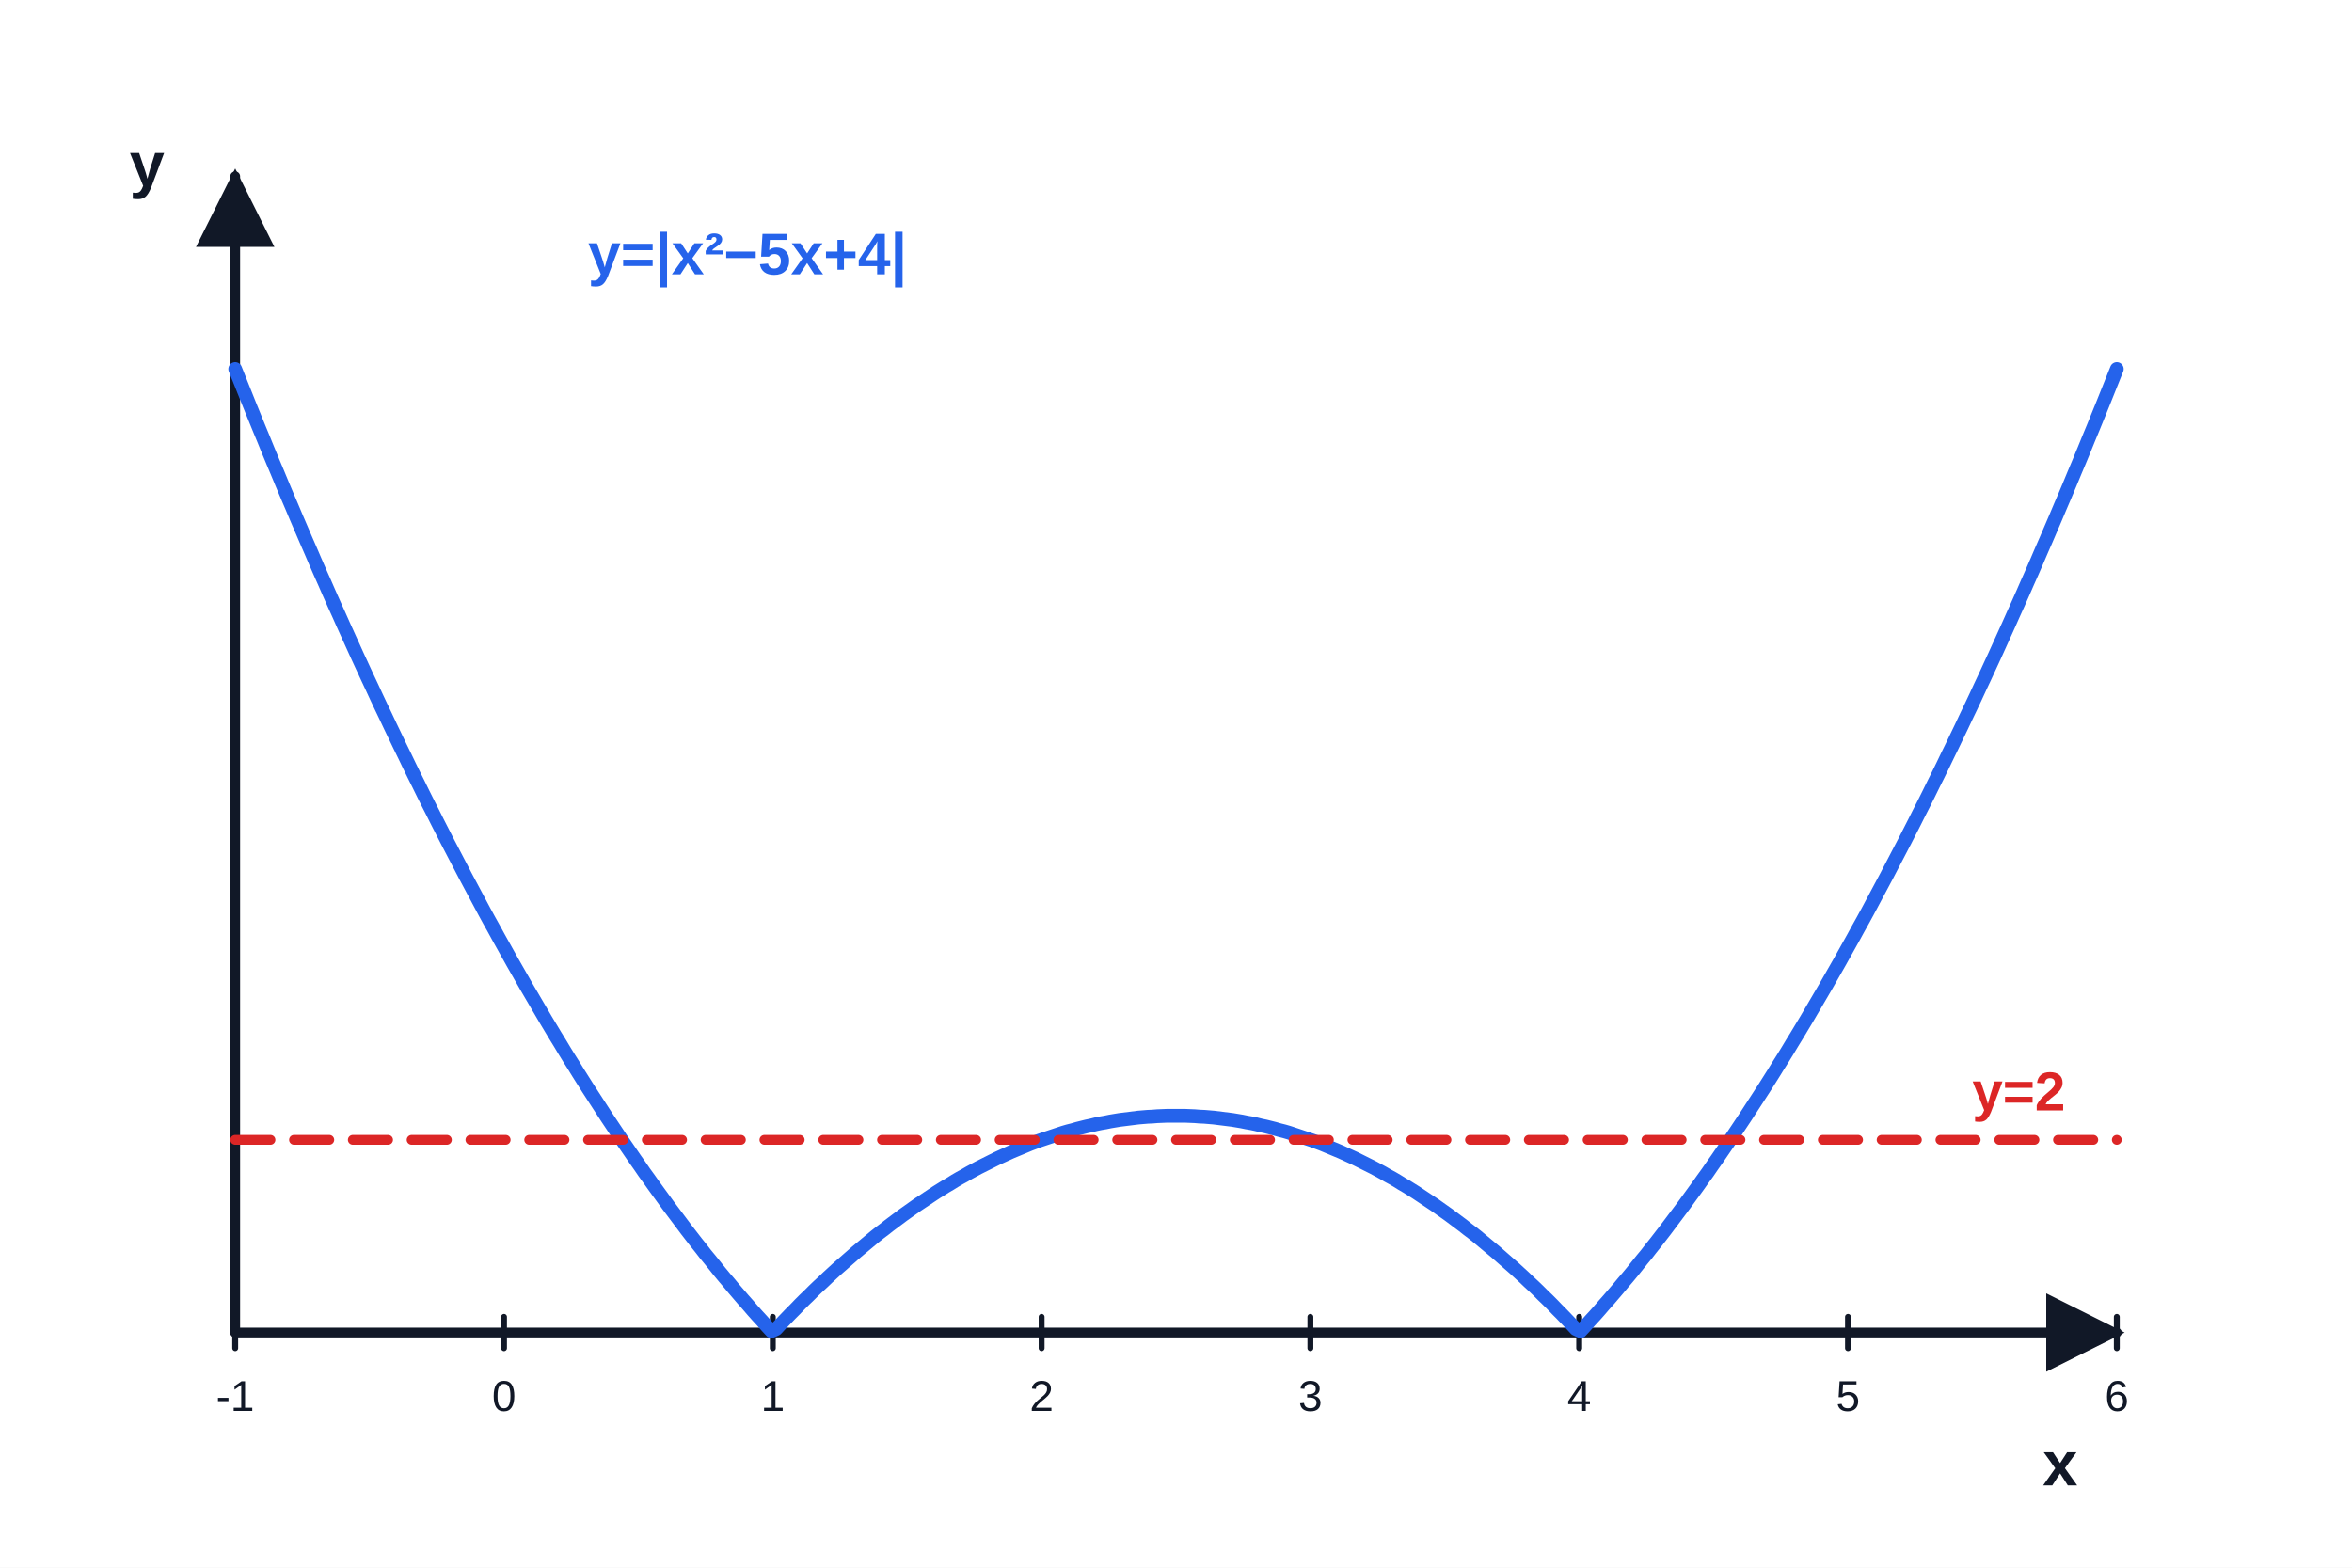
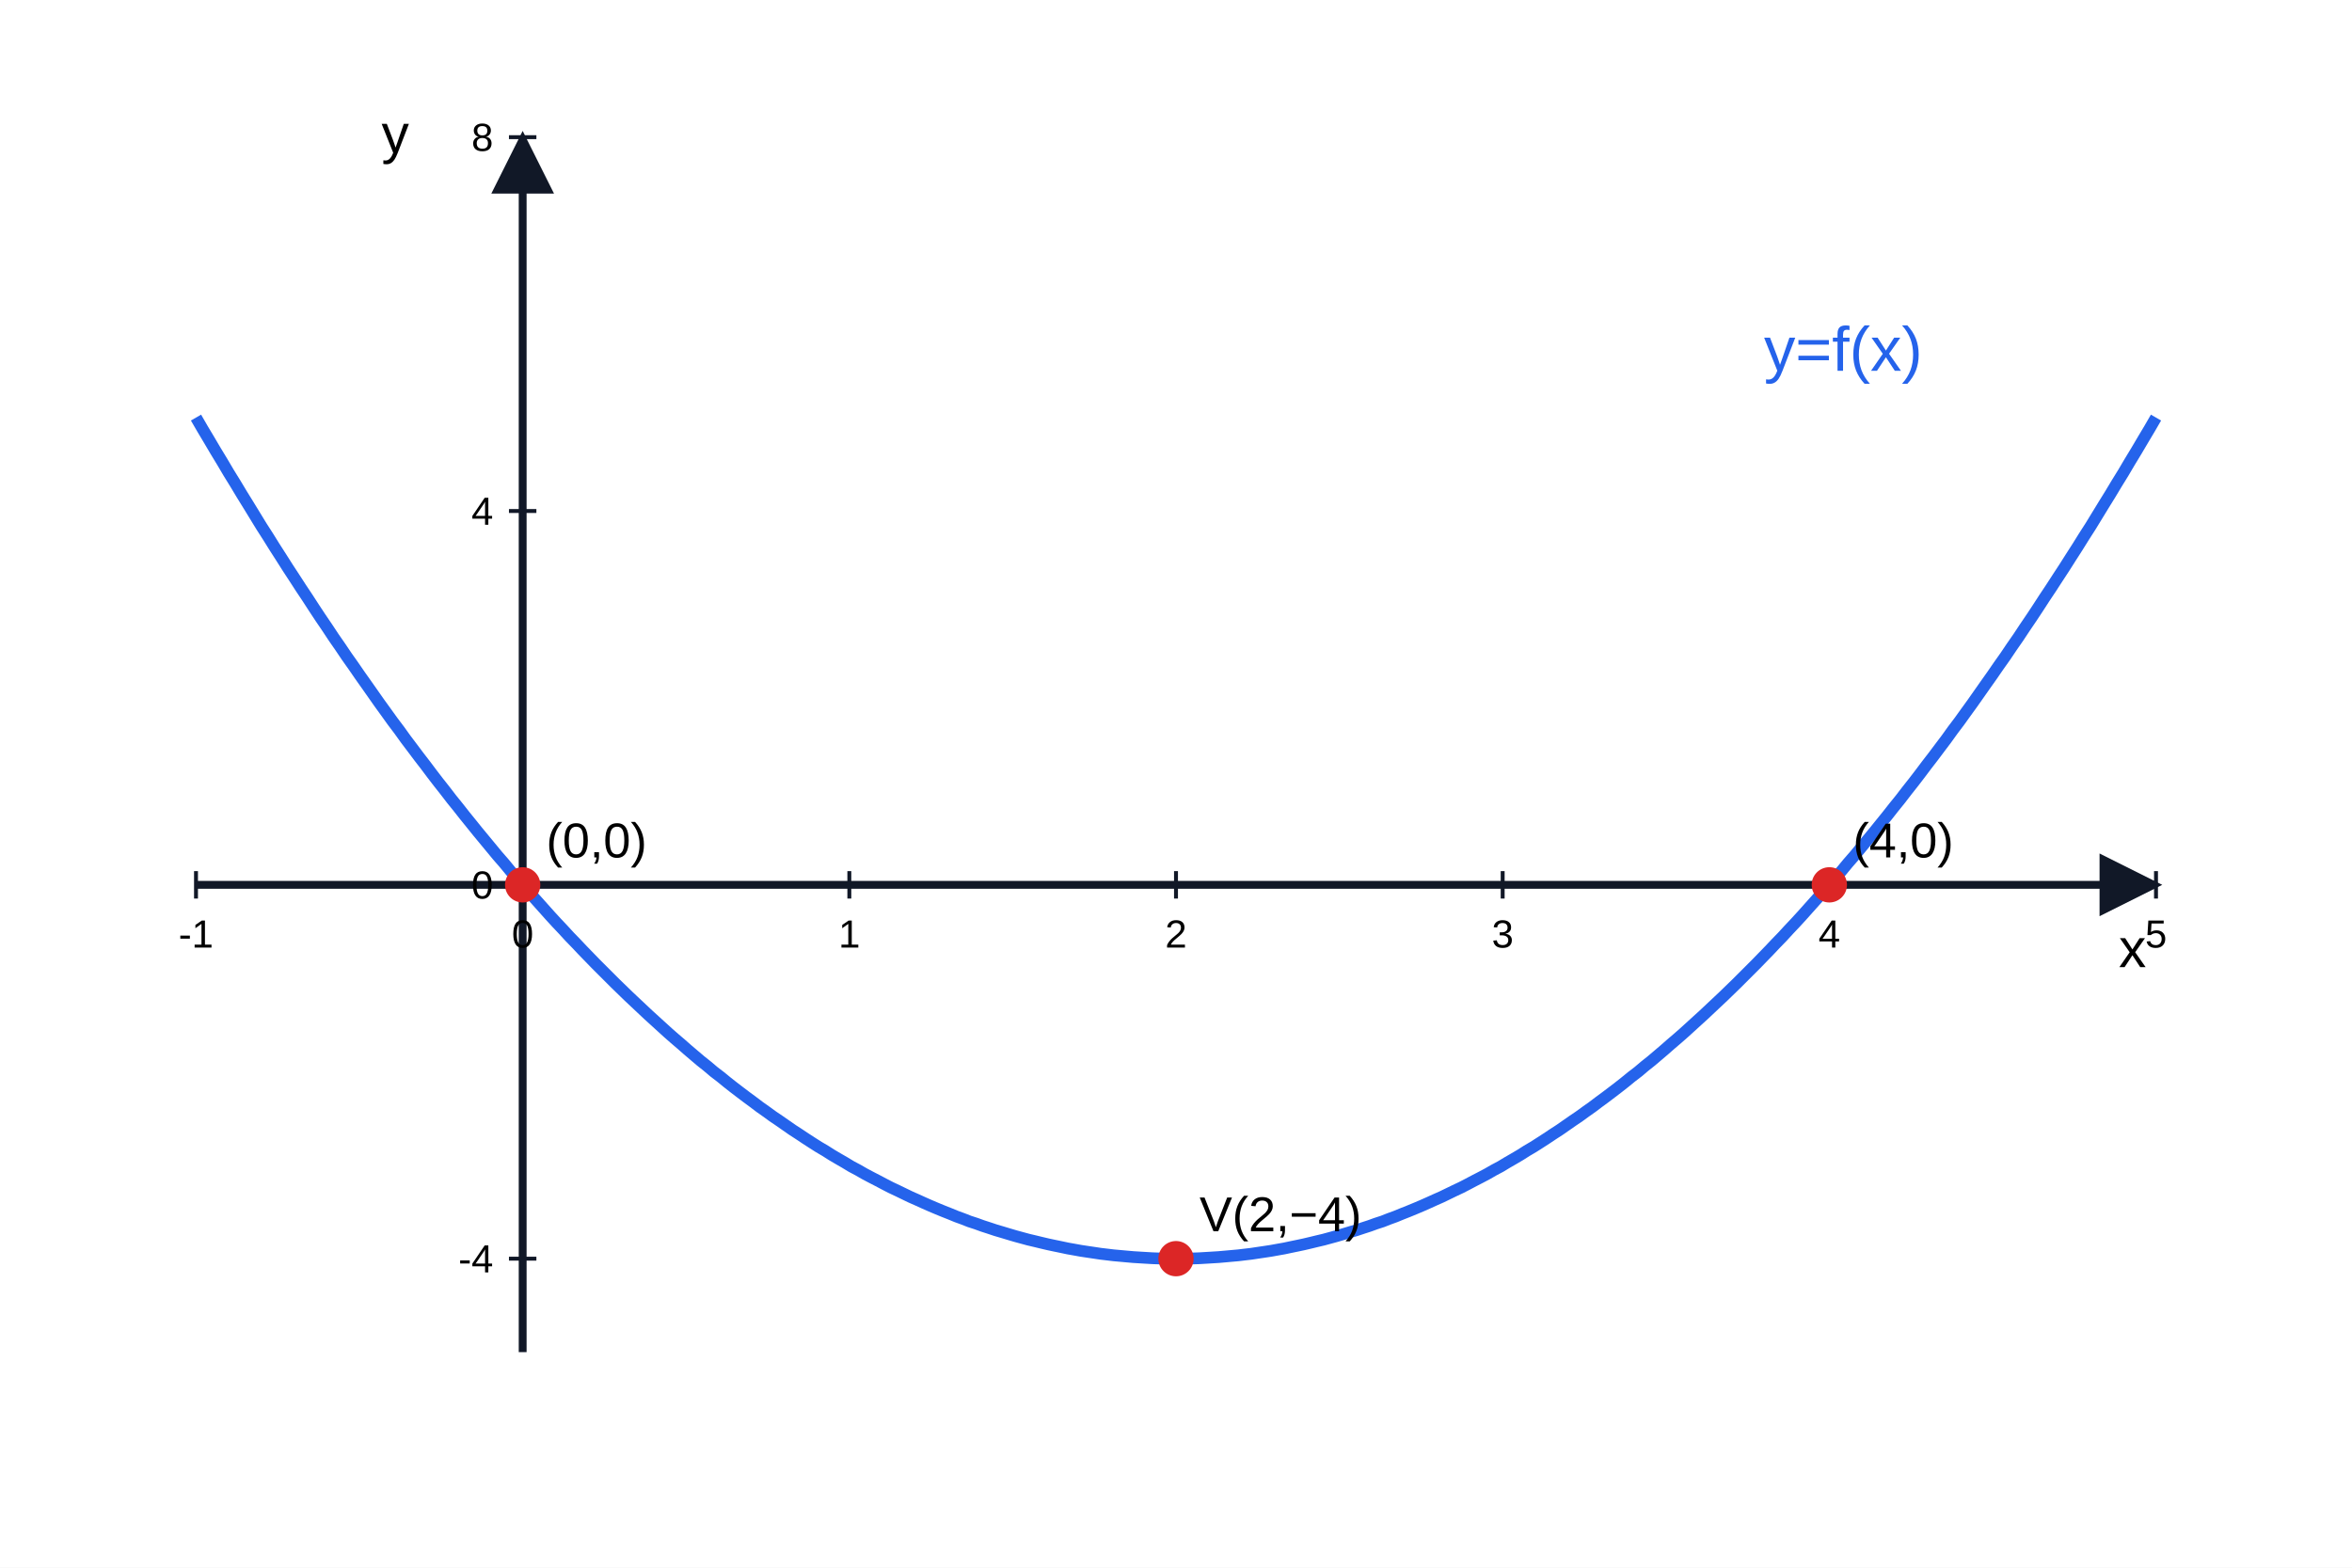
- <svg xmlns="http://www.w3.org/2000/svg" width="1200" height="800" viewBox="0 0 1200 800" role="img">
+ <svg xmlns="http://www.w3.org/2000/svg" width="1200" height="800" viewBox="0 0 1200 800">
  <rect width="1200" height="800" fill="#ffffff" />
  <defs>
-     <marker id="arrow" viewBox="0 0 10 10" refX="9" refY="5" markerWidth="8" markerHeight="8" orient="auto-start-reverse">
-       <path d="M 0 0 L 10 5 L 0 10 z" fill="#111827" />
-     </marker>
-     <marker id="arrowBlue" viewBox="0 0 10 10" refX="9" refY="5" markerWidth="8" markerHeight="8" orient="auto-start-reverse">
-       <path d="M 0 0 L 10 5 L 0 10 z" fill="#2563eb" />
-     </marker>
-     <marker id="arrowRed" viewBox="0 0 10 10" refX="9" refY="5" markerWidth="8" markerHeight="8" orient="auto-start-reverse">
-       <path d="M 0 0 L 10 5 L 0 10 z" fill="#dc2626" />
+     <marker id="arrow" viewBox="0 0 10 10" refX="9" refY="5" markerWidth="8" markerHeight="8" orient="auto">
+       <path d="M0 0 L10 5 L0 10 z" fill="#111827" />
    </marker>
  </defs>
-   <line x1="120" y1="680" x2="1080" y2="680" stroke="#111827" stroke-width="5" stroke-linecap="round" marker-end="url(#arrow)" opacity="1" />
-   <line x1="120" y1="680" x2="120" y2="90" stroke="#111827" stroke-width="5" stroke-linecap="round" marker-end="url(#arrow)" opacity="1" />
-   <text x="1060" y="758" text-anchor="end" font-family="Arial,DejaVu Sans,sans-serif" font-size="32" font-weight="600" fill="#111827" style="">x</text>
-   <text x="75" y="95" text-anchor="middle" font-family="Arial,DejaVu Sans,sans-serif" font-size="32" font-weight="600" fill="#111827" style="">y</text>
-   <line x1="120.0" y1="672" x2="120.0" y2="688" stroke="#111827" stroke-width="3" stroke-linecap="round" opacity="1" />
-   <text x="120.0" y="720" text-anchor="middle" font-family="Arial,DejaVu Sans,sans-serif" font-size="22" font-weight="500" fill="#111827" style="">-1</text>
-   <line x1="257.143" y1="672" x2="257.143" y2="688" stroke="#111827" stroke-width="3" stroke-linecap="round" opacity="1" />
-   <text x="257.143" y="720" text-anchor="middle" font-family="Arial,DejaVu Sans,sans-serif" font-size="22" font-weight="500" fill="#111827" style="">0</text>
-   <line x1="394.286" y1="672" x2="394.286" y2="688" stroke="#111827" stroke-width="3" stroke-linecap="round" opacity="1" />
-   <text x="394.286" y="720" text-anchor="middle" font-family="Arial,DejaVu Sans,sans-serif" font-size="22" font-weight="500" fill="#111827" style="">1</text>
-   <line x1="531.429" y1="672" x2="531.429" y2="688" stroke="#111827" stroke-width="3" stroke-linecap="round" opacity="1" />
-   <text x="531.429" y="720" text-anchor="middle" font-family="Arial,DejaVu Sans,sans-serif" font-size="22" font-weight="500" fill="#111827" style="">2</text>
-   <line x1="668.571" y1="672" x2="668.571" y2="688" stroke="#111827" stroke-width="3" stroke-linecap="round" opacity="1" />
-   <text x="668.571" y="720" text-anchor="middle" font-family="Arial,DejaVu Sans,sans-serif" font-size="22" font-weight="500" fill="#111827" style="">3</text>
-   <line x1="805.714" y1="672" x2="805.714" y2="688" stroke="#111827" stroke-width="3" stroke-linecap="round" opacity="1" />
-   <text x="805.714" y="720" text-anchor="middle" font-family="Arial,DejaVu Sans,sans-serif" font-size="22" font-weight="500" fill="#111827" style="">4</text>
-   <line x1="942.857" y1="672" x2="942.857" y2="688" stroke="#111827" stroke-width="3" stroke-linecap="round" opacity="1" />
-   <text x="942.857" y="720" text-anchor="middle" font-family="Arial,DejaVu Sans,sans-serif" font-size="22" font-weight="500" fill="#111827" style="">5</text>
-   <line x1="1080.0" y1="672" x2="1080.0" y2="688" stroke="#111827" stroke-width="3" stroke-linecap="round" opacity="1" />
-   <text x="1080.0" y="720" text-anchor="middle" font-family="Arial,DejaVu Sans,sans-serif" font-size="22" font-weight="500" fill="#111827" style="">6</text>
-   <polyline points="120.0,188.3 122.4,194.3 124.8,200.3 127.2,206.3 129.6,212.2 132.0,218.1 134.4,223.9 136.8,229.8 139.2,235.6 141.6,241.3 144.0,247.1 146.4,252.8 148.8,258.4 151.2,264.1 153.6,269.7 156.0,275.3 158.4,280.8 160.8,286.4 163.2,291.9 165.6,297.3 168.0,302.8 170.4,308.2 172.8,313.5 175.2,318.9 177.6,324.2 180.0,329.5 182.4,334.8 184.8,340.0 187.2,345.2 189.6,350.3 192.0,355.5 194.4,360.6 196.8,365.6 199.2,370.7 201.6,375.7 204.0,380.7 206.4,385.6 208.8,390.6 211.2,395.5 213.6,400.3 216.0,405.2 218.4,410.0 220.8,414.7 223.2,419.5 225.6,424.2 228.0,428.9 230.4,433.5 232.8,438.1 235.2,442.7 237.6,447.3 240.0,451.8 242.4,456.3 244.8,460.8 247.2,465.3 249.6,469.7 252.0,474.0 254.4,478.4 256.8,482.7 259.2,487.0 261.6,491.3 264.0,495.5 266.4,499.7 268.8,503.9 271.2,508.0 273.6,512.1 276.0,516.2 278.4,520.3 280.8,524.3 283.2,528.3 285.6,532.2 288.0,536.2 290.4,540.1 292.8,543.9 295.2,547.8 297.6,551.6 300.0,555.4 302.4,559.1 304.8,562.8 307.2,566.5 309.6,570.2 312.0,573.8 314.4,577.4 316.8,581.0 319.2,584.5 321.6,588.0 324.0,591.5 326.4,594.9 328.8,598.4 331.2,601.7 333.6,605.1 336.0,608.4 338.4,611.7 340.8,615.0 343.2,618.2 345.6,621.4 348.0,624.6 350.4,627.8 352.8,630.9 355.2,634.0 357.6,637.0 360.0,640.1 362.4,643.0 364.8,646.0 367.2,649.0 369.6,651.9 372.0,654.7 374.4,657.6 376.8,660.4 379.2,663.2 381.6,665.9 384.0,668.7 386.4,671.4 388.8,674.0 391.2,676.7 393.6,679.3 396.0,678.2 398.4,675.6 400.8,673.1 403.2,670.6 405.6,668.2 408.0,665.7 410.4,663.3 412.8,661.0 415.2,658.6 417.6,656.3 420.0,654.1 422.4,651.8 424.8,649.6 427.2,647.4 429.6,645.3 432.0,643.2 434.4,641.1 436.8,639.0 439.2,637.0 441.6,635.0 444.0,633.0 446.4,631.0 448.8,629.1 451.2,627.3 453.6,625.4 456.0,623.6 458.4,621.8 460.8,620.0 463.2,618.3 465.6,616.6 468.0,614.9 470.4,613.3 472.8,611.7 475.2,610.1 477.6,608.5 480.0,607.0 482.4,605.5 484.8,604.1 487.2,602.6 489.6,601.2 492.0,599.9 494.4,598.5 496.8,597.2 499.2,595.9 501.6,594.7 504.0,593.5 506.4,592.3 508.8,591.1 511.2,590.0 513.6,588.9 516.0,587.8 518.4,586.8 520.8,585.8 523.2,584.8 525.6,583.8 528.0,582.9 530.4,582.0 532.8,581.2 535.2,580.4 537.6,579.6 540.0,578.8 542.4,578.0 544.8,577.3 547.2,576.7 549.6,576.0 552.0,575.4 554.4,574.8 556.8,574.3 559.2,573.7 561.6,573.2 564.0,572.8 566.4,572.3 568.8,571.9 571.2,571.5 573.6,571.2 576.0,570.9 578.4,570.6 580.8,570.3 583.2,570.1 585.6,569.9 588.0,569.8 590.4,569.6 592.8,569.5 595.2,569.4 597.6,569.4 600.0,569.4 602.4,569.4 604.8,569.4 607.2,569.5 609.6,569.6 612.0,569.8 614.4,569.9 616.8,570.1 619.2,570.3 621.6,570.6 624.0,570.9 626.4,571.2 628.8,571.5 631.2,571.9 633.6,572.3 636.0,572.8 638.4,573.2 640.8,573.7 643.2,574.3 645.6,574.8 648.0,575.4 650.4,576.0 652.8,576.7 655.2,577.3 657.6,578.0 660.0,578.8 662.4,579.6 664.8,580.4 667.2,581.2 669.6,582.0 672.0,582.9 674.4,583.8 676.8,584.8 679.2,585.8 681.6,586.8 684.0,587.8 686.4,588.9 688.8,590.0 691.2,591.1 693.6,592.3 696.0,593.5 698.4,594.7 700.8,595.9 703.2,597.2 705.6,598.5 708.0,599.9 710.4,601.2 712.8,602.6 715.2,604.1 717.6,605.5 720.0,607.0 722.4,608.5 724.8,610.1 727.2,611.7 729.6,613.3 732.0,614.9 734.4,616.6 736.8,618.3 739.2,620.0 741.6,621.8 744.0,623.6 746.4,625.4 748.8,627.3 751.2,629.1 753.6,631.0 756.0,633.0 758.4,635.0 760.8,637.0 763.2,639.0 765.6,641.1 768.0,643.2 770.4,645.3 772.8,647.4 775.2,649.6 777.6,651.8 780.0,654.1 782.4,656.3 784.8,658.6 787.2,661.0 789.6,663.3 792.0,665.7 794.4,668.2 796.8,670.6 799.2,673.1 801.6,675.6 804.0,678.2 806.4,679.3 808.8,676.7 811.2,674.0 813.6,671.4 816.0,668.7 818.4,665.9 820.8,663.2 823.2,660.4 825.6,657.6 828.0,654.7 830.4,651.9 832.8,649.0 835.2,646.0 837.6,643.0 840.0,640.1 842.4,637.0 844.8,634.0 847.2,630.9 849.6,627.8 852.0,624.6 854.4,621.4 856.8,618.2 859.2,615.0 861.6,611.7 864.0,608.4 866.4,605.1 868.8,601.7 871.2,598.4 873.6,594.9 876.0,591.5 878.4,588.0 880.8,584.5 883.2,581.0 885.6,577.4 888.0,573.8 890.4,570.2 892.8,566.5 895.2,562.8 897.6,559.1 900.0,555.4 902.4,551.6 904.8,547.8 907.2,543.9 909.6,540.1 912.0,536.2 914.4,532.2 916.8,528.3 919.2,524.3 921.6,520.3 924.0,516.2 926.4,512.1 928.8,508.0 931.2,503.9 933.6,499.7 936.0,495.5 938.4,491.3 940.8,487.0 943.2,482.7 945.6,478.4 948.0,474.0 950.4,469.7 952.8,465.3 955.2,460.8 957.6,456.3 960.0,451.8 962.4,447.3 964.8,442.7 967.2,438.1 969.6,433.5 972.0,428.9 974.4,424.2 976.8,419.5 979.2,414.7 981.6,410.0 984.0,405.2 986.4,400.3 988.8,395.5 991.2,390.6 993.6,385.6 996.0,380.7 998.4,375.7 1000.8,370.7 1003.2,365.6 1005.6,360.6 1008.0,355.5 1010.4,350.3 1012.8,345.2 1015.2,340.0 1017.6,334.8 1020.0,329.5 1022.4,324.2 1024.8,318.9 1027.2,313.5 1029.6,308.2 1032.0,302.8 1034.4,297.3 1036.8,291.9 1039.2,286.4 1041.6,280.8 1044.0,275.3 1046.4,269.7 1048.8,264.1 1051.2,258.4 1053.6,252.8 1056.0,247.1 1058.4,241.3 1060.8,235.6 1063.2,229.8 1065.6,223.9 1068.0,218.1 1070.4,212.2 1072.8,206.3 1075.2,200.3 1077.6,194.3 1080.0,188.3" fill="none" stroke="#2563eb" stroke-width="7" stroke-linecap="round" stroke-linejoin="round" opacity="1" />
-   <line x1="120" y1="581.667" x2="1080" y2="581.667" stroke="#dc2626" stroke-width="5" stroke-linecap="round" stroke-dasharray="18 12" opacity="1" />
-   <text x="1030" y="566.667" text-anchor="middle" font-family="Arial,DejaVu Sans,sans-serif" font-size="28" font-weight="600" fill="#dc2626" style="">y=2</text>
-   <text x="300" y="140" text-anchor="start" font-family="Arial,DejaVu Sans,sans-serif" font-size="30" font-weight="600" fill="#2563eb" style="">y=|x²−5x+4|</text>
+   <line x1="100" y1="451.538" x2="1100" y2="451.538" stroke="#111827" stroke-width="4" marker-end="url(#arrow)" />
+   <line x1="266.667" y1="690" x2="266.667" y2="70" stroke="#111827" stroke-width="4" marker-end="url(#arrow)" />
+   <text x="1095" y="493.538" text-anchor="end" font-family="Arial,DejaVu Sans,sans-serif" font-size="28">x</text>
+   <text x="201.667" y="78" text-anchor="middle" font-family="Arial,DejaVu Sans,sans-serif" font-size="28">y</text>
+   <line x1="100.0" y1="444.538" x2="100.0" y2="458.538" stroke="#111827" stroke-width="2" />
+   <text x="100.0" y="483.538" text-anchor="middle" font-family="Arial,DejaVu Sans,sans-serif" font-size="20">-1</text>
+   <line x1="266.667" y1="444.538" x2="266.667" y2="458.538" stroke="#111827" stroke-width="2" />
+   <text x="266.667" y="483.538" text-anchor="middle" font-family="Arial,DejaVu Sans,sans-serif" font-size="20">0</text>
+   <line x1="433.333" y1="444.538" x2="433.333" y2="458.538" stroke="#111827" stroke-width="2" />
+   <text x="433.333" y="483.538" text-anchor="middle" font-family="Arial,DejaVu Sans,sans-serif" font-size="20">1</text>
+   <line x1="600.0" y1="444.538" x2="600.0" y2="458.538" stroke="#111827" stroke-width="2" />
+   <text x="600.0" y="483.538" text-anchor="middle" font-family="Arial,DejaVu Sans,sans-serif" font-size="20">2</text>
+   <line x1="766.667" y1="444.538" x2="766.667" y2="458.538" stroke="#111827" stroke-width="2" />
+   <text x="766.667" y="483.538" text-anchor="middle" font-family="Arial,DejaVu Sans,sans-serif" font-size="20">3</text>
+   <line x1="933.333" y1="444.538" x2="933.333" y2="458.538" stroke="#111827" stroke-width="2" />
+   <text x="933.333" y="483.538" text-anchor="middle" font-family="Arial,DejaVu Sans,sans-serif" font-size="20">4</text>
+   <line x1="1100.0" y1="444.538" x2="1100.0" y2="458.538" stroke="#111827" stroke-width="2" />
+   <text x="1100.0" y="483.538" text-anchor="middle" font-family="Arial,DejaVu Sans,sans-serif" font-size="20">5</text>
+   <line x1="259.667" y1="642.308" x2="273.667" y2="642.308" stroke="#111827" stroke-width="2" />
+   <text x="251.667" y="649.308" text-anchor="end" font-family="Arial,DejaVu Sans,sans-serif" font-size="20">-4</text>
+   <line x1="259.667" y1="451.538" x2="273.667" y2="451.538" stroke="#111827" stroke-width="2" />
+   <text x="251.667" y="458.538" text-anchor="end" font-family="Arial,DejaVu Sans,sans-serif" font-size="20">0</text>
+   <line x1="259.667" y1="260.769" x2="273.667" y2="260.769" stroke="#111827" stroke-width="2" />
+   <text x="251.667" y="267.769" text-anchor="end" font-family="Arial,DejaVu Sans,sans-serif" font-size="20">4</text>
+   <line x1="259.667" y1="70.0" x2="273.667" y2="70.0" stroke="#111827" stroke-width="2" />
+   <text x="251.667" y="77.0" text-anchor="end" font-family="Arial,DejaVu Sans,sans-serif" font-size="20">8</text>
+   <polyline points="100.0,213.1 103.3,218.8 106.7,224.5 110.0,230.1 113.4,235.7 116.7,241.3 120.1,246.8 123.4,252.3 126.8,257.8 130.1,263.2 133.4,268.6 136.8,273.9 140.1,279.2 143.5,284.5 146.8,289.7 150.2,294.9 153.5,300.0 156.9,305.1 160.2,310.2 163.5,315.2 166.9,320.2 170.2,325.2 173.6,330.1 176.9,335.0 180.3,339.8 183.6,344.6 187.0,349.4 190.3,354.1 193.6,358.8 197.0,363.5 200.3,368.1 203.7,372.6 207.0,377.2 210.4,381.7 213.7,386.1 217.1,390.5 220.4,394.9 223.7,399.2 227.1,403.5 230.4,407.8 233.8,412.0 237.1,416.2 240.5,420.4 243.8,424.5 247.2,428.6 250.5,432.6 253.8,436.6 257.2,440.5 260.5,444.5 263.9,448.3 267.2,452.2 270.6,456.0 273.9,459.7 277.3,463.5 280.6,467.2 283.9,470.8 287.3,474.4 290.6,478.0 294.0,481.5 297.3,485.0 300.7,488.5 304.0,491.9 307.4,495.3 310.7,498.6 314.0,501.9 317.4,505.2 320.7,508.4 324.1,511.6 327.4,514.7 330.8,517.9 334.1,520.9 337.5,524.0 340.8,527.0 344.1,529.9 347.5,532.8 350.8,535.7 354.2,538.6 357.5,541.4 360.9,544.1 364.2,546.9 367.6,549.5 370.9,552.2 374.2,554.8 377.6,557.4 380.9,559.9 384.3,562.4 387.6,564.9 391.0,567.3 394.3,569.7 397.7,572.0 401.0,574.3 404.3,576.6 407.7,578.8 411.0,581.0 414.4,583.2 417.7,585.3 421.1,587.3 424.4,589.4 427.8,591.4 431.1,593.3 434.4,595.3 437.8,597.1 441.1,599.0 444.5,600.8 447.8,602.5 451.2,604.3 454.5,606.0 457.9,607.6 461.2,609.2 464.5,610.8 467.9,612.3 471.2,613.8 474.6,615.3 477.9,616.7 481.3,618.1 484.6,619.4 488.0,620.8 491.3,622.0 494.6,623.3 498.0,624.4 501.3,625.6 504.7,626.7 508.0,627.8 511.4,628.8 514.7,629.8 518.1,630.8 521.4,631.7 524.7,632.6 528.1,633.4 531.4,634.2 534.8,635.0 538.1,635.7 541.5,636.4 544.8,637.1 548.2,637.7 551.5,638.3 554.8,638.8 558.2,639.3 561.5,639.8 564.9,640.2 568.2,640.6 571.6,640.9 574.9,641.2 578.3,641.5 581.6,641.7 584.9,641.9 588.3,642.1 591.6,642.2 595.0,642.3 598.3,642.3 601.7,642.3 605.0,642.3 608.4,642.2 611.7,642.1 615.1,641.9 618.4,641.7 621.7,641.5 625.1,641.2 628.4,640.9 631.8,640.6 635.1,640.2 638.5,639.8 641.8,639.3 645.2,638.8 648.5,638.3 651.8,637.7 655.2,637.1 658.5,636.4 661.9,635.7 665.2,635.0 668.6,634.2 671.9,633.4 675.3,632.6 678.6,631.7 681.9,630.8 685.3,629.8 688.6,628.8 692.0,627.8 695.3,626.7 698.7,625.6 702.0,624.4 705.4,623.3 708.7,622.0 712.0,620.8 715.4,619.4 718.7,618.1 722.1,616.7 725.4,615.3 728.8,613.8 732.1,612.3 735.5,610.8 738.8,609.2 742.1,607.6 745.5,606.0 748.8,604.3 752.2,602.5 755.5,600.8 758.9,599.0 762.2,597.1 765.6,595.3 768.9,593.3 772.2,591.4 775.6,589.4 778.9,587.3 782.3,585.3 785.6,583.2 789.0,581.0 792.3,578.8 795.7,576.6 799.0,574.3 802.3,572.0 805.7,569.7 809.0,567.3 812.4,564.9 815.7,562.4 819.1,559.9 822.4,557.4 825.8,554.8 829.1,552.2 832.4,549.5 835.8,546.9 839.1,544.1 842.5,541.4 845.8,538.6 849.2,535.7 852.5,532.8 855.9,529.9 859.2,527.0 862.5,524.0 865.9,520.9 869.2,517.9 872.6,514.7 875.9,511.6 879.3,508.4 882.6,505.2 886.0,501.9 889.3,498.6 892.6,495.3 896.0,491.9 899.3,488.5 902.7,485.0 906.0,481.5 909.4,478.0 912.7,474.4 916.1,470.8 919.4,467.2 922.7,463.5 926.1,459.7 929.4,456.0 932.8,452.2 936.1,448.3 939.5,444.5 942.8,440.5 946.2,436.6 949.5,432.6 952.8,428.6 956.2,424.5 959.5,420.4 962.9,416.2 966.2,412.0 969.6,407.8 972.9,403.5 976.3,399.2 979.6,394.9 982.9,390.5 986.3,386.1 989.6,381.7 993.0,377.2 996.3,372.6 999.7,368.1 1003.0,363.5 1006.4,358.8 1009.7,354.1 1013.0,349.4 1016.4,344.6 1019.7,339.8 1023.1,335.0 1026.4,330.1 1029.8,325.2 1033.1,320.2 1036.5,315.2 1039.8,310.2 1043.1,305.1 1046.5,300.0 1049.8,294.9 1053.2,289.7 1056.5,284.5 1059.9,279.2 1063.2,273.9 1066.6,268.6 1069.9,263.2 1073.2,257.8 1076.6,252.3 1079.9,246.8 1083.3,241.3 1086.6,235.7 1090.0,230.1 1093.3,224.5 1096.7,218.8 1100.0,213.1" fill="none" stroke="#2563eb" stroke-width="6" />
+   <circle cx="266.667" cy="451.538" r="9" fill="#dc2626" />
+   <text x="278.667" y="437.538" font-family="Arial,DejaVu Sans,sans-serif" font-size="25">(0,0)</text>
+   <circle cx="600.0" cy="642.308" r="9" fill="#dc2626" />
+   <text x="612.0" y="628.308" font-family="Arial,DejaVu Sans,sans-serif" font-size="25">V(2,−4)</text>
+   <circle cx="933.333" cy="451.538" r="9" fill="#dc2626" />
+   <text x="945.333" y="437.538" font-family="Arial,DejaVu Sans,sans-serif" font-size="25">(4,0)</text>
+   <text x="900" y="189.231" font-family="Arial,DejaVu Sans,sans-serif" font-size="32" fill="#2563eb">y=f(x)</text>
</svg>
